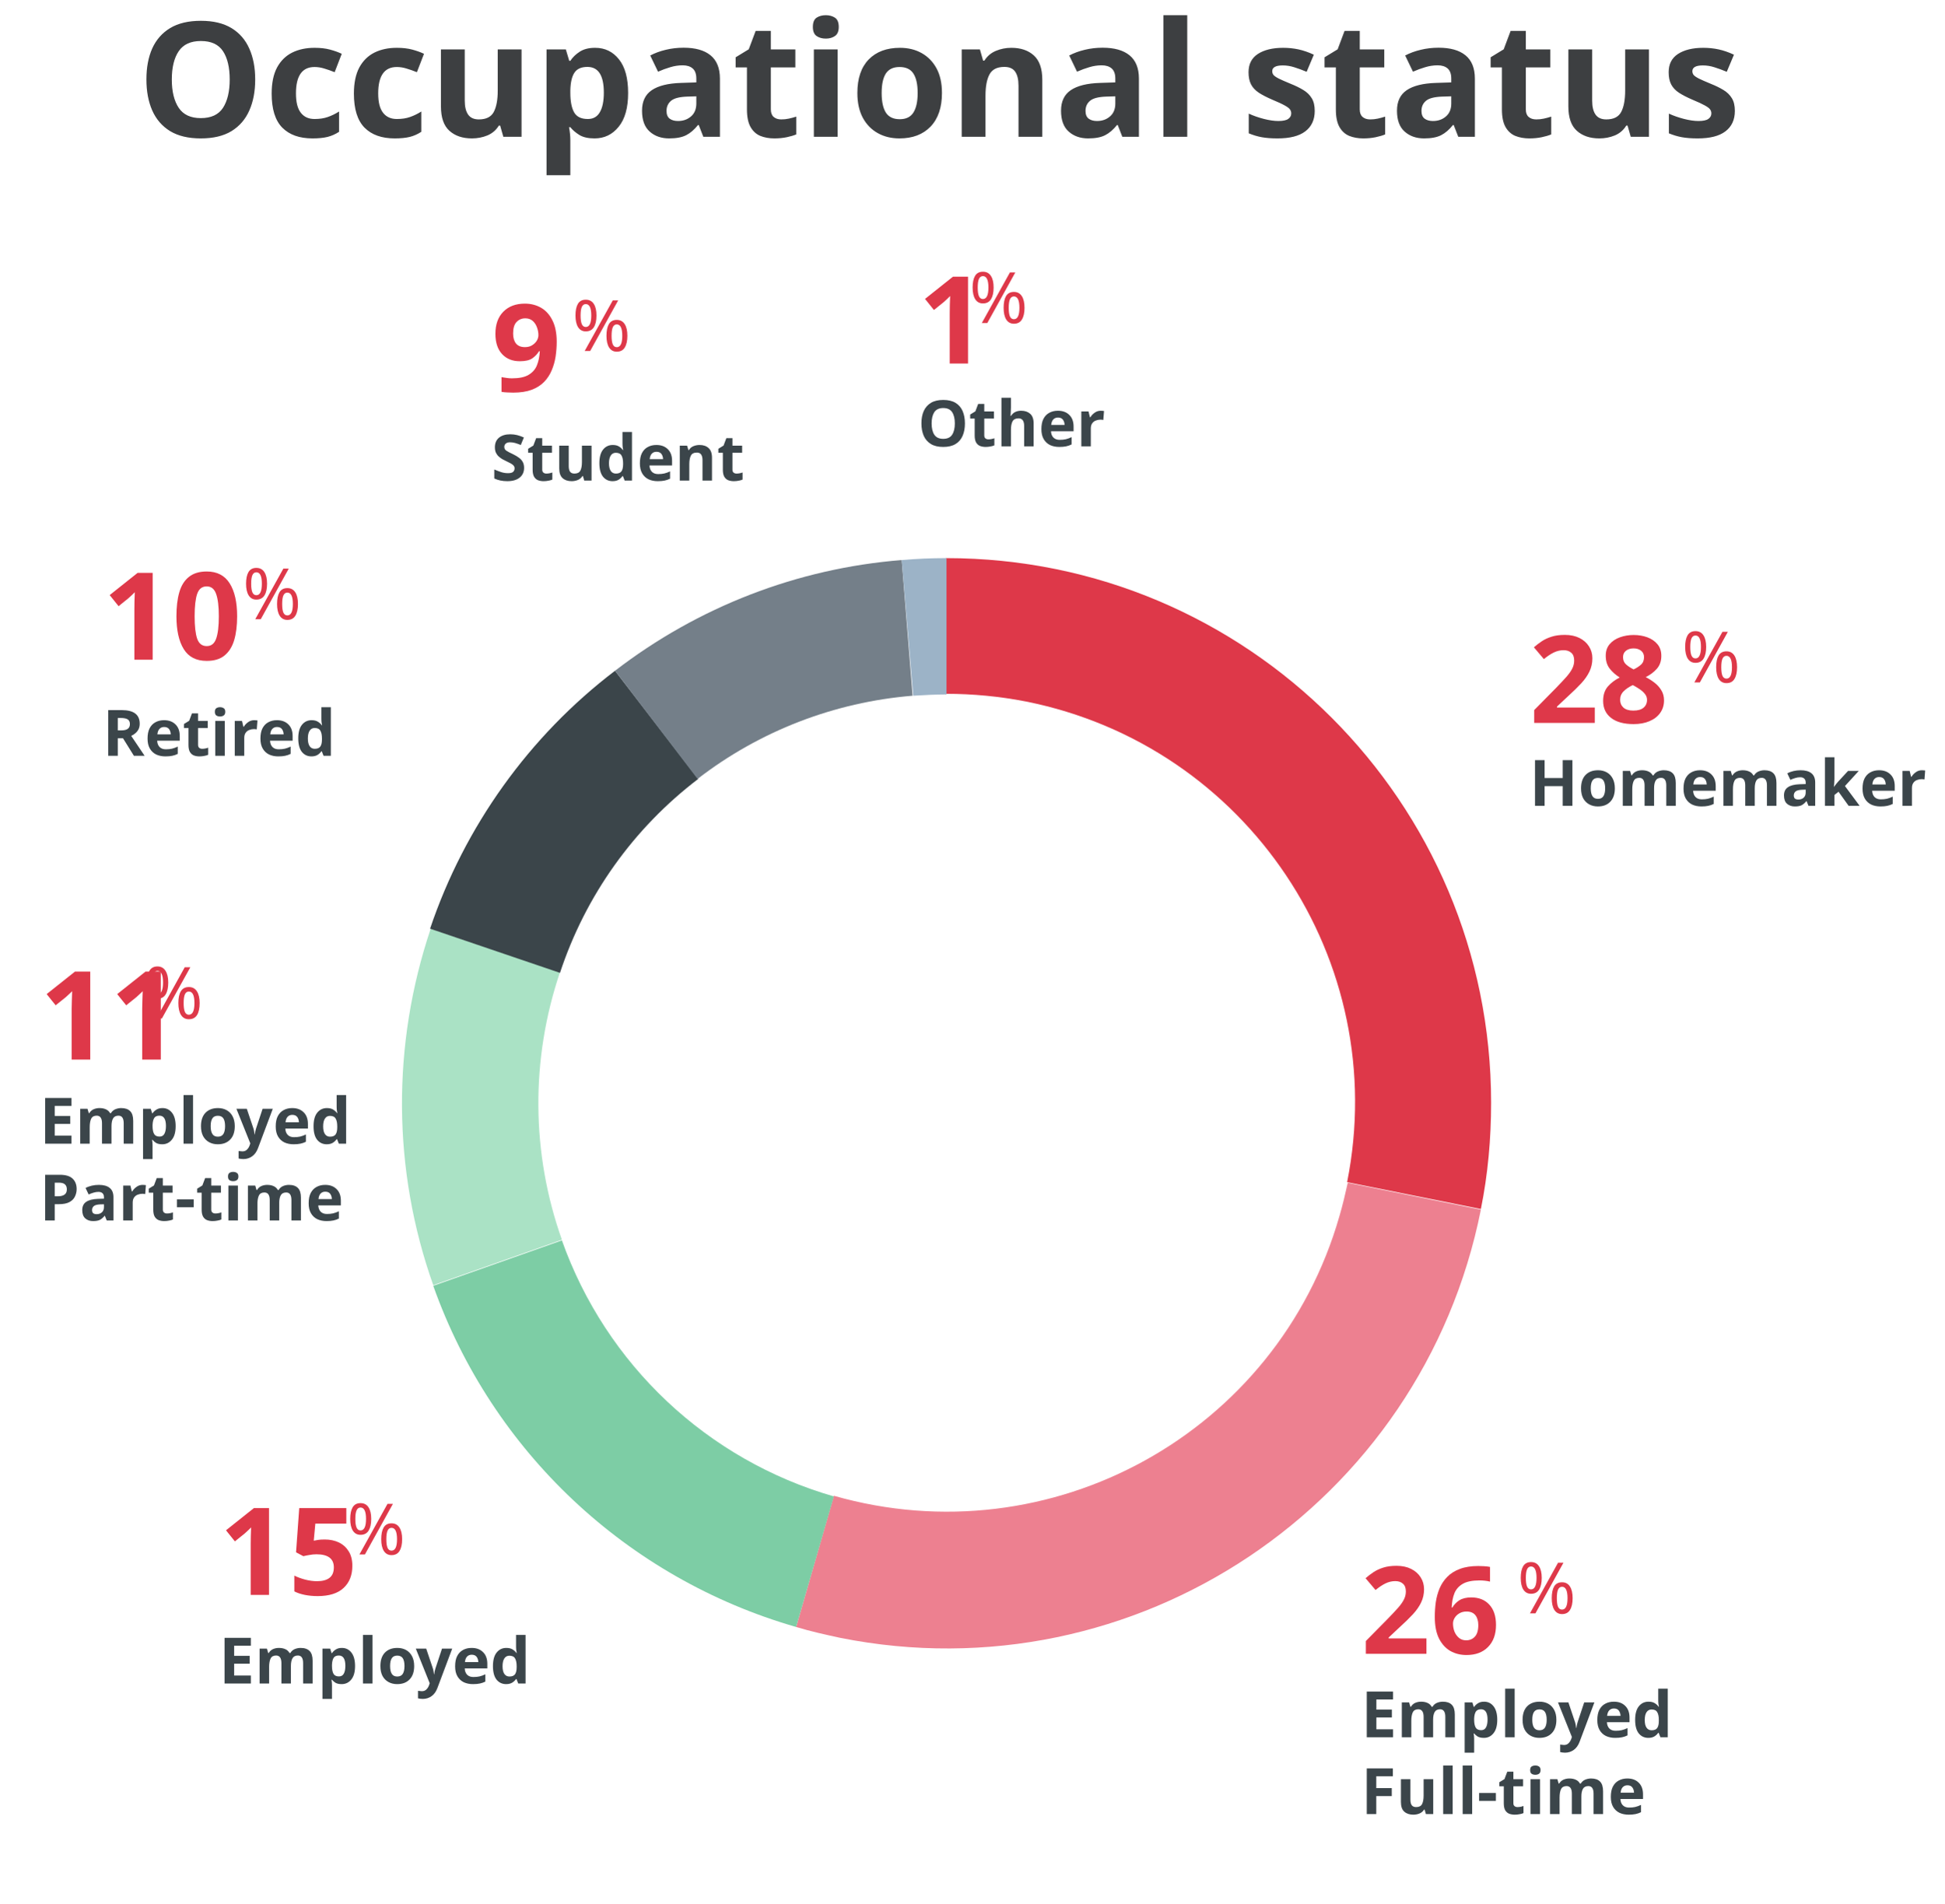
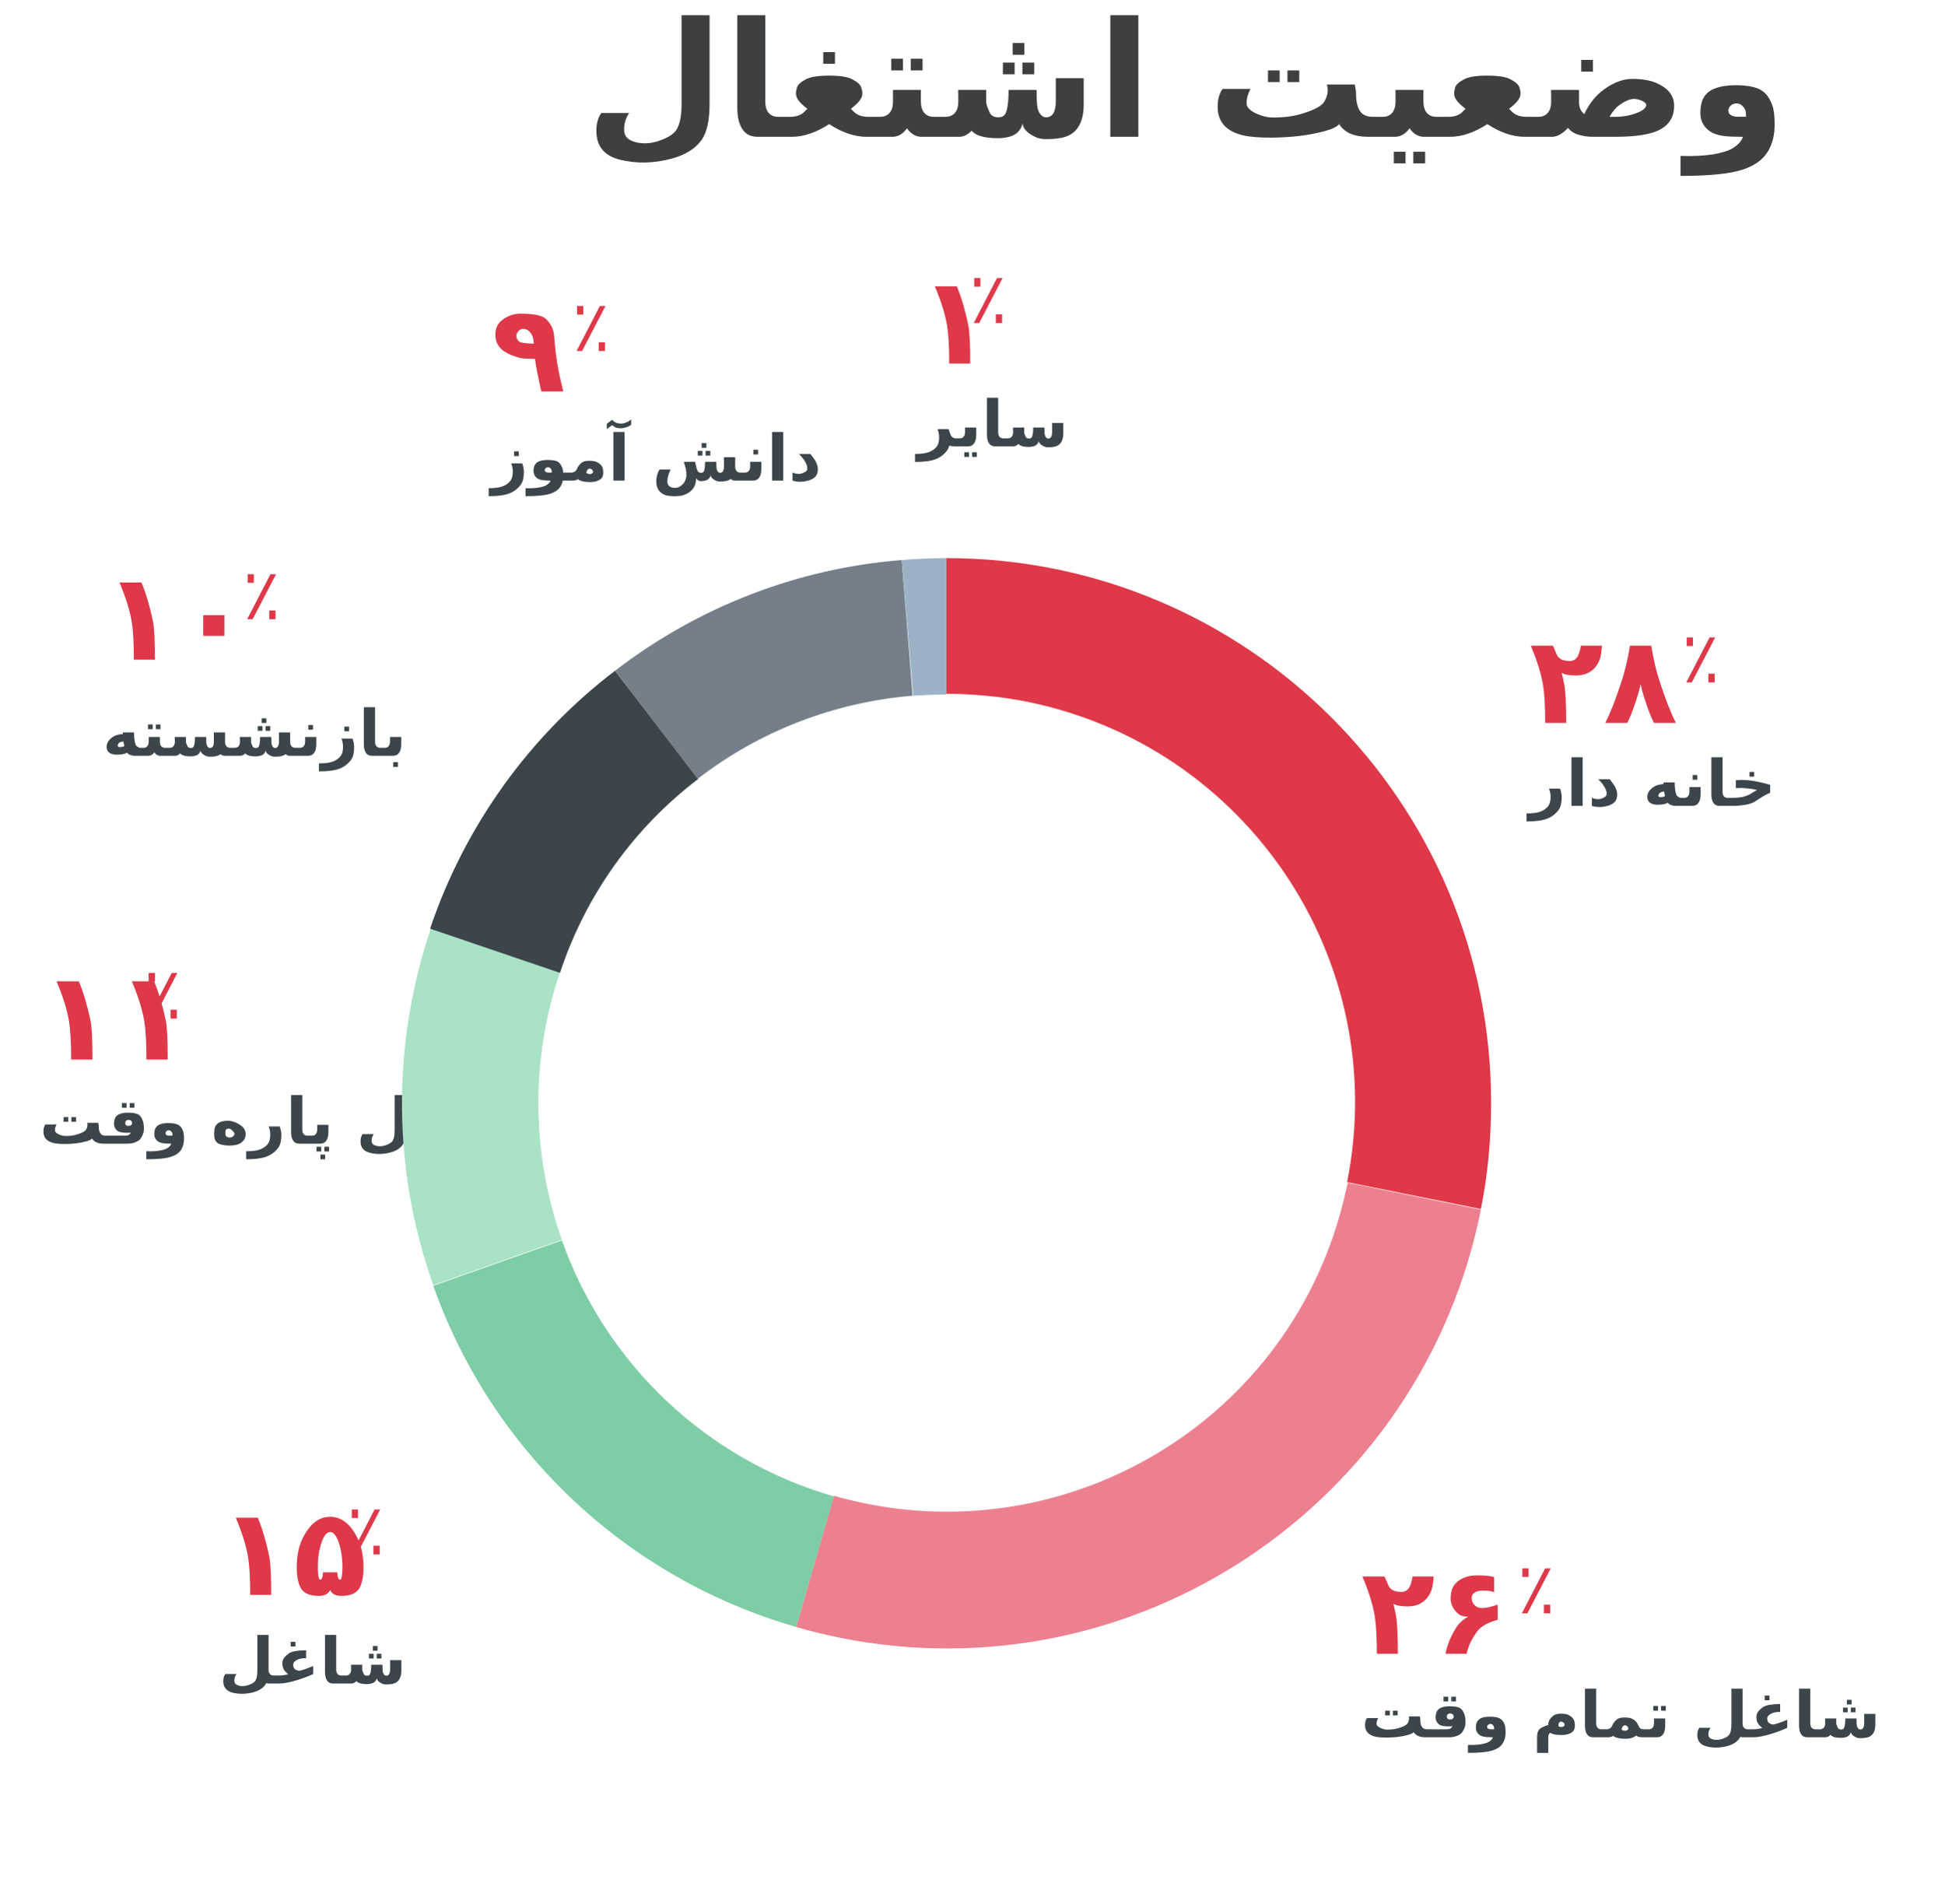
<svg xmlns="http://www.w3.org/2000/svg" version="1.1" id="SVG_T5-5" x="0px" y="0px" viewBox="0 0 303.8 297.4" data-viewBox="0 0 303.8 297.4" style="enable-background:new 0 0 303.8 297.4;" xml:space="preserve">
  <style type="text/css">
	#SVG_T5-5 .st0{fill:#3B454A;}
	#SVG_T5-5 .st1{font-family:'Raleway'; font-weight:600;}
	#SVG_T5-5 .st2{font-size:10px;}
	#SVG_T5-5 .st3{fill:#DE3849;}
	#SVG_T5-5 .st4{font-size:19px;}
	#SVG_T5-5 .st5{font-family:'Raleway'; font-weight:400;}
	#SVG_T5-5 .st6{font-size:11.077px;}
	#SVG_T5-5 .st7{font-size:19.272px;}
	#SVG_T5-5 .st8{font-size:11.236px;}
	#SVG_T5-5 .st9{fill:#ED8090;}
	#SVG_T5-5 .st10{fill:#7DCDA5;}
	#SVG_T5-5 .st11{fill:#AAE2C5;}
	#SVG_T5-5 .st12{fill:#3D3F41;}
	#SVG_T5-5 .st13{font-size:25px;}
	#SVG_T5-5 .st14{fill:#747f89;}
	#SVG_T5-5 .st15{fill:#9cb3c7;}
</style>
  <g class="anim0">
-     <text transform="matrix(1 0 0 1 21.4231 21.3749)" class="st12 st1 st13">Occupational status</text>
+     <text transform="matrix(1 0 0 1 91.4231 21.3749)" class="st12 st1 st13">وضعیت اشتغال</text>
  </g>
  <g class="anim2">
-     <text transform="matrix(1 0 0 1 76.8015 61.1561)" class="st3 st1 st4">9</text>
-     <text transform="matrix(1 0 0 1 89.3752 54.8378)" class="st3 st5 st6">%</text>
-     <text transform="matrix(1 0 0 1 76.7825 75.0849)" class="st0 st1 st2">Student</text>
-     <text transform="matrix(1 0 0 1 143.4187 56.7948)" class="st3 st1 st4">1</text>
-     <text transform="matrix(1 0 0 1 151.4333 50.4686)" class="st3 st5 st6">%</text>
-     <text transform="matrix(1 0 0 1 143.4026 69.7352)" class="st0 st1 st2">Other</text>
-     <text transform="matrix(1 0 0 1 16.0129 103.0702)" class="st3 st1 st4">10</text>
-     <text transform="matrix(1 0 0 1 37.9011 96.7431)" class="st3 st5 st6">%</text>
-     <text transform="matrix(1 0 0 1 16.0022 118.0849)" class="st0 st1 st2">Retired</text>
-     <text transform="matrix(1 0 0 1 238.9646 112.9452)" class="st3 st1 st4">28</text>
-     <text transform="matrix(1 0 0 1 262.7761 106.622)" class="st3 st5 st6">%</text>
-     <text transform="matrix(1 0 0 1 238.9519 125.9052)" class="st0 st1 st2">Homemaker</text>
-     <text transform="matrix(1 0 0 1 6.1487 165.5536)" class="st3 st1 st7">11</text>
-     <text transform="matrix(1 0 0 1 22.4138 159.1366)" class="st3 st5 st8">%</text>
-     <text transform="matrix(1 0 0 1 6.1487 178.6884)" class="st0 st1 st2">Employed</text>
-     <text transform="matrix(1 0 0 1 6.1487 190.6884)" class="st0 st1 st2">Part-time</text>
-     <text transform="matrix(1 0 0 1 34.1877 249.1884)" class="st3 st1 st4">15</text>
-     <text transform="matrix(1 0 0 1 54.177 242.8661)" class="st3 st5 st6">%</text>
-     <text transform="matrix(1 0 0 1 34.1824 263.035)" class="st0 st1 st2">Employed</text>
-     <text transform="matrix(1 0 0 1 212.6619 258.3944)" class="st3 st1 st4">26</text>
-     <text transform="matrix(1 0 0 1 237.0818 252.0761)" class="st3 st5 st6">%</text>
-     <text transform="matrix(1 0 0 1 212.6628 271.4344)" class="st0 st1 st2">Employed </text>
-     <text transform="matrix(1 0 0 1 212.6628 283.4344)" class="st0 st1 st2">Full-time</text>
+     <text transform="matrix(1 0 0 1 76.8015 61.1561)" class="st3 st1 st4">۹</text>
+     <text transform="matrix(1 0 0 1 89.3752 54.8378)" class="st3 st5 st6">٪</text>
+     <text transform="matrix(1 0 0 1 76.7825 75.0849)" class="st0 st1 st2">دانش آموز</text>
+     <text transform="matrix(1 0 0 1 143.4187 56.7948)" class="st3 st1 st4">۱</text>
+     <text transform="matrix(1 0 0 1 151.4333 50.4686)" class="st3 st5 st6">٪</text>
+     <text transform="matrix(1 0 0 1 143.4026 69.7352)" class="st0 st1 st2">سایر</text>
+     <text transform="matrix(1 0 0 1 16.0129 103.0702)" class="st3 st1 st4">۱۰</text>
+     <text transform="matrix(1 0 0 1 37.9011 96.7431)" class="st3 st5 st6">٪</text>
+     <text transform="matrix(1 0 0 1 16.0022 118.0849)" class="st0 st1 st2">بازنشسته</text>
+     <text transform="matrix(1 0 0 1 238.9646 112.9452)" class="st3 st1 st4">۲۸</text>
+     <text transform="matrix(1 0 0 1 262.7761 106.622)" class="st3 st5 st6">٪</text>
+     <text transform="matrix(1 0 0 1 238.9519 125.9052)" class="st0 st1 st2">خانه دار</text>
+     <text transform="matrix(1 0 0 1 6.1487 165.5536)" class="st3 st1 st7">۱۱</text>
+     <text transform="matrix(1 0 0 1 22.4138 159.1366)" class="st3 st5 st8">٪</text>
+     <text transform="matrix(1 0 0 1 6.1487 178.6884)" class="st0 st1 st2">شاغل پاره وقت</text>
+     <text transform="matrix(1 0 0 1 34.1877 249.1884)" class="st3 st1 st4">۱۵</text>
+     <text transform="matrix(1 0 0 1 54.177 242.8661)" class="st3 st5 st6">٪</text>
+     <text transform="matrix(1 0 0 1 34.1824 263.035)" class="st0 st1 st2">شاغل</text>
+     <text transform="matrix(1 0 0 1 212.6619 258.3944)" class="st3 st1 st4">۲۶</text>
+     <text transform="matrix(1 0 0 1 237.0818 252.0761)" class="st3 st5 st6">٪</text>
+     <text transform="matrix(1 0 0 1 212.6628 271.4344)" class="st0 st1 st2">شاغل تمام وقت</text>
  </g>
  <g class="anim1">
    <path class="st3" d="M147.9,87.2c47,0,85.1,38.1,85.1,85.1c0,5.6-0.5,11.2-1.6,16.6l-20.9-4.2   c6.9-34.6-15.6-68.2-50.2-75.1c-4.1-0.8-8.3-1.2-12.5-1.2V87.2z" />
    <path class="st9" d="M231.4,189c-9.2,46.1-54,76.1-100.1,66.9c-2.3-0.5-4.6-1-6.9-1.7l5.9-20.5   c33.9,9.7,69.3-9.8,79-43.7c0.5-1.7,0.9-3.4,1.3-5.2L231.4,189z" />
    <path class="st10" d="M124.4,254.2c-26.4-7.6-47.5-27.4-56.7-53.3l20.1-7.1c6.9,19.4,22.7,34.3,42.5,40L124.4,254.2   z" />
    <path class="st11" d="M67.7,200.8c-6.4-18-6.5-37.6-0.4-55.7l20.2,6.8c-4.6,13.6-4.5,28.3,0.3,41.8L67.7,200.8z" />
    <path class="st0" d="M67.2,145.1c5.4-16,15.5-30.1,28.9-40.3l13,16.9c-10.1,7.7-17.6,18.2-21.6,30.3L67.2,145.1z" />
    <path class="st14" d="M96.1,104.8c13-10,28.5-16,44.8-17.3l1.7,21.2c-12.2,1-23.9,5.5-33.6,13L96.1,104.8z" />
    <path class="st15" d="M140.9,87.5c2.3-0.2,4.6-0.3,7-0.3v21.3c-1.7,0-3.5,0.1-5.2,0.2L140.9,87.5z" />
  </g>
</svg>
